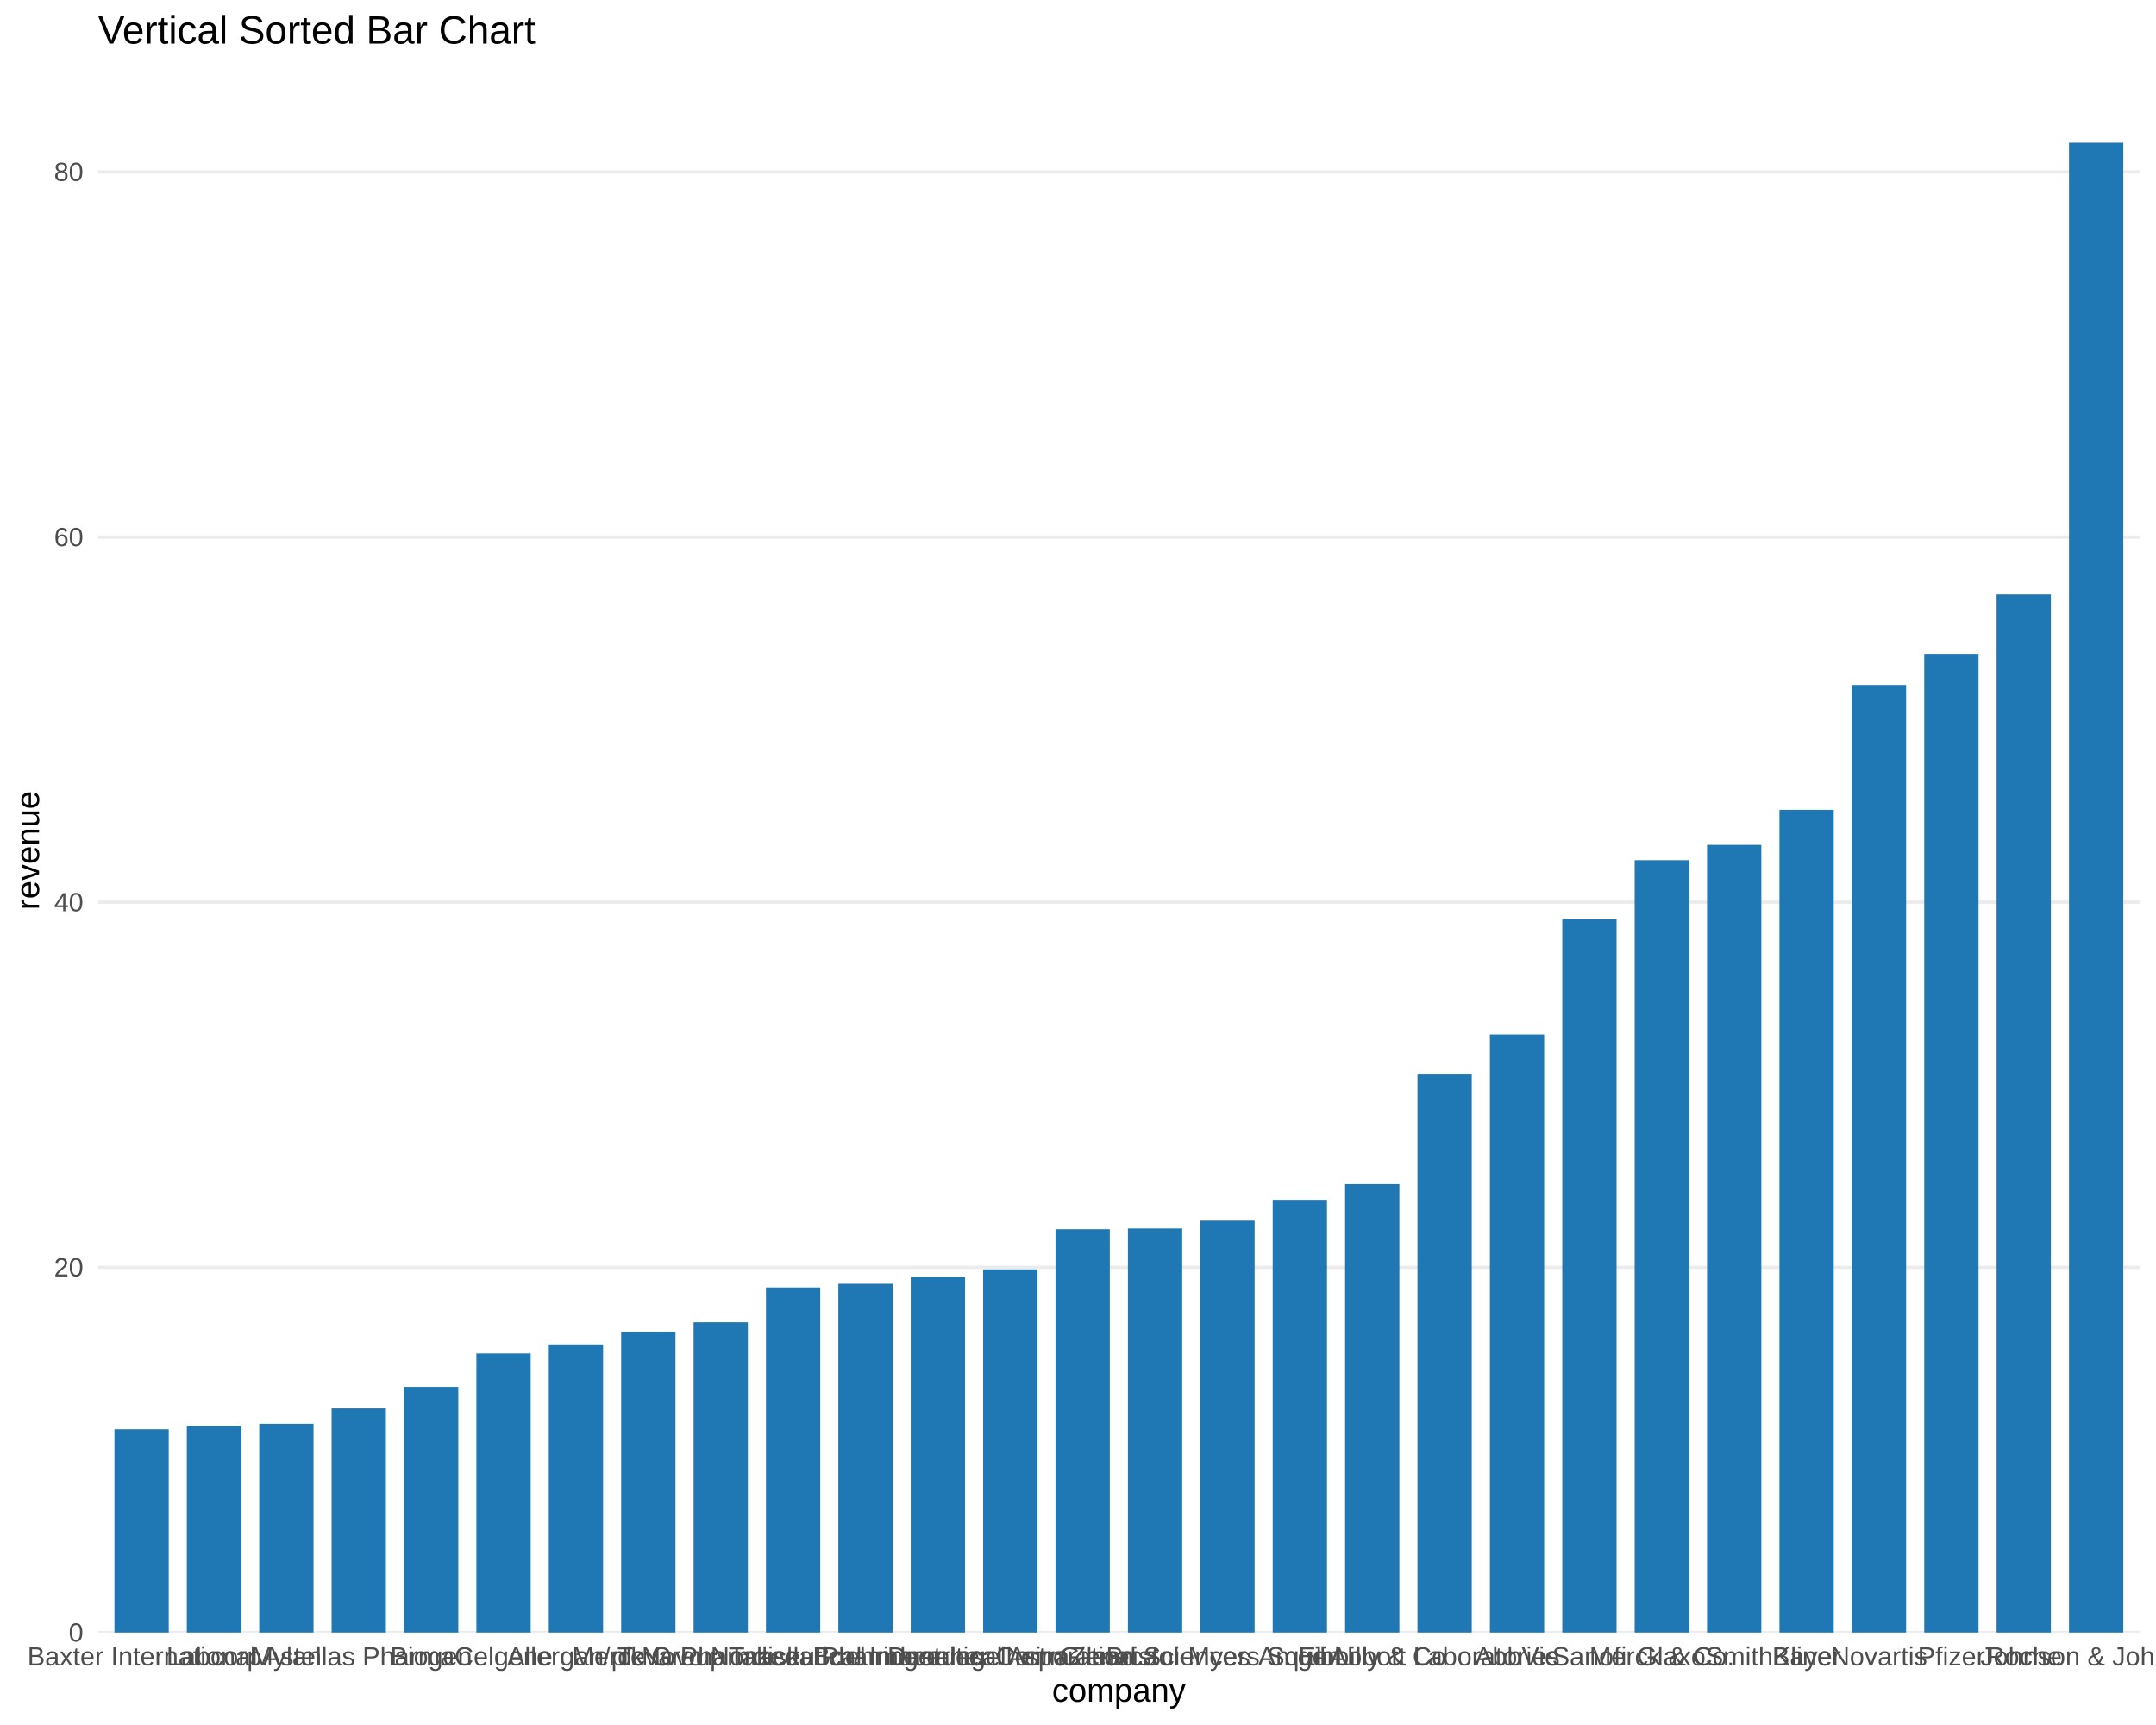
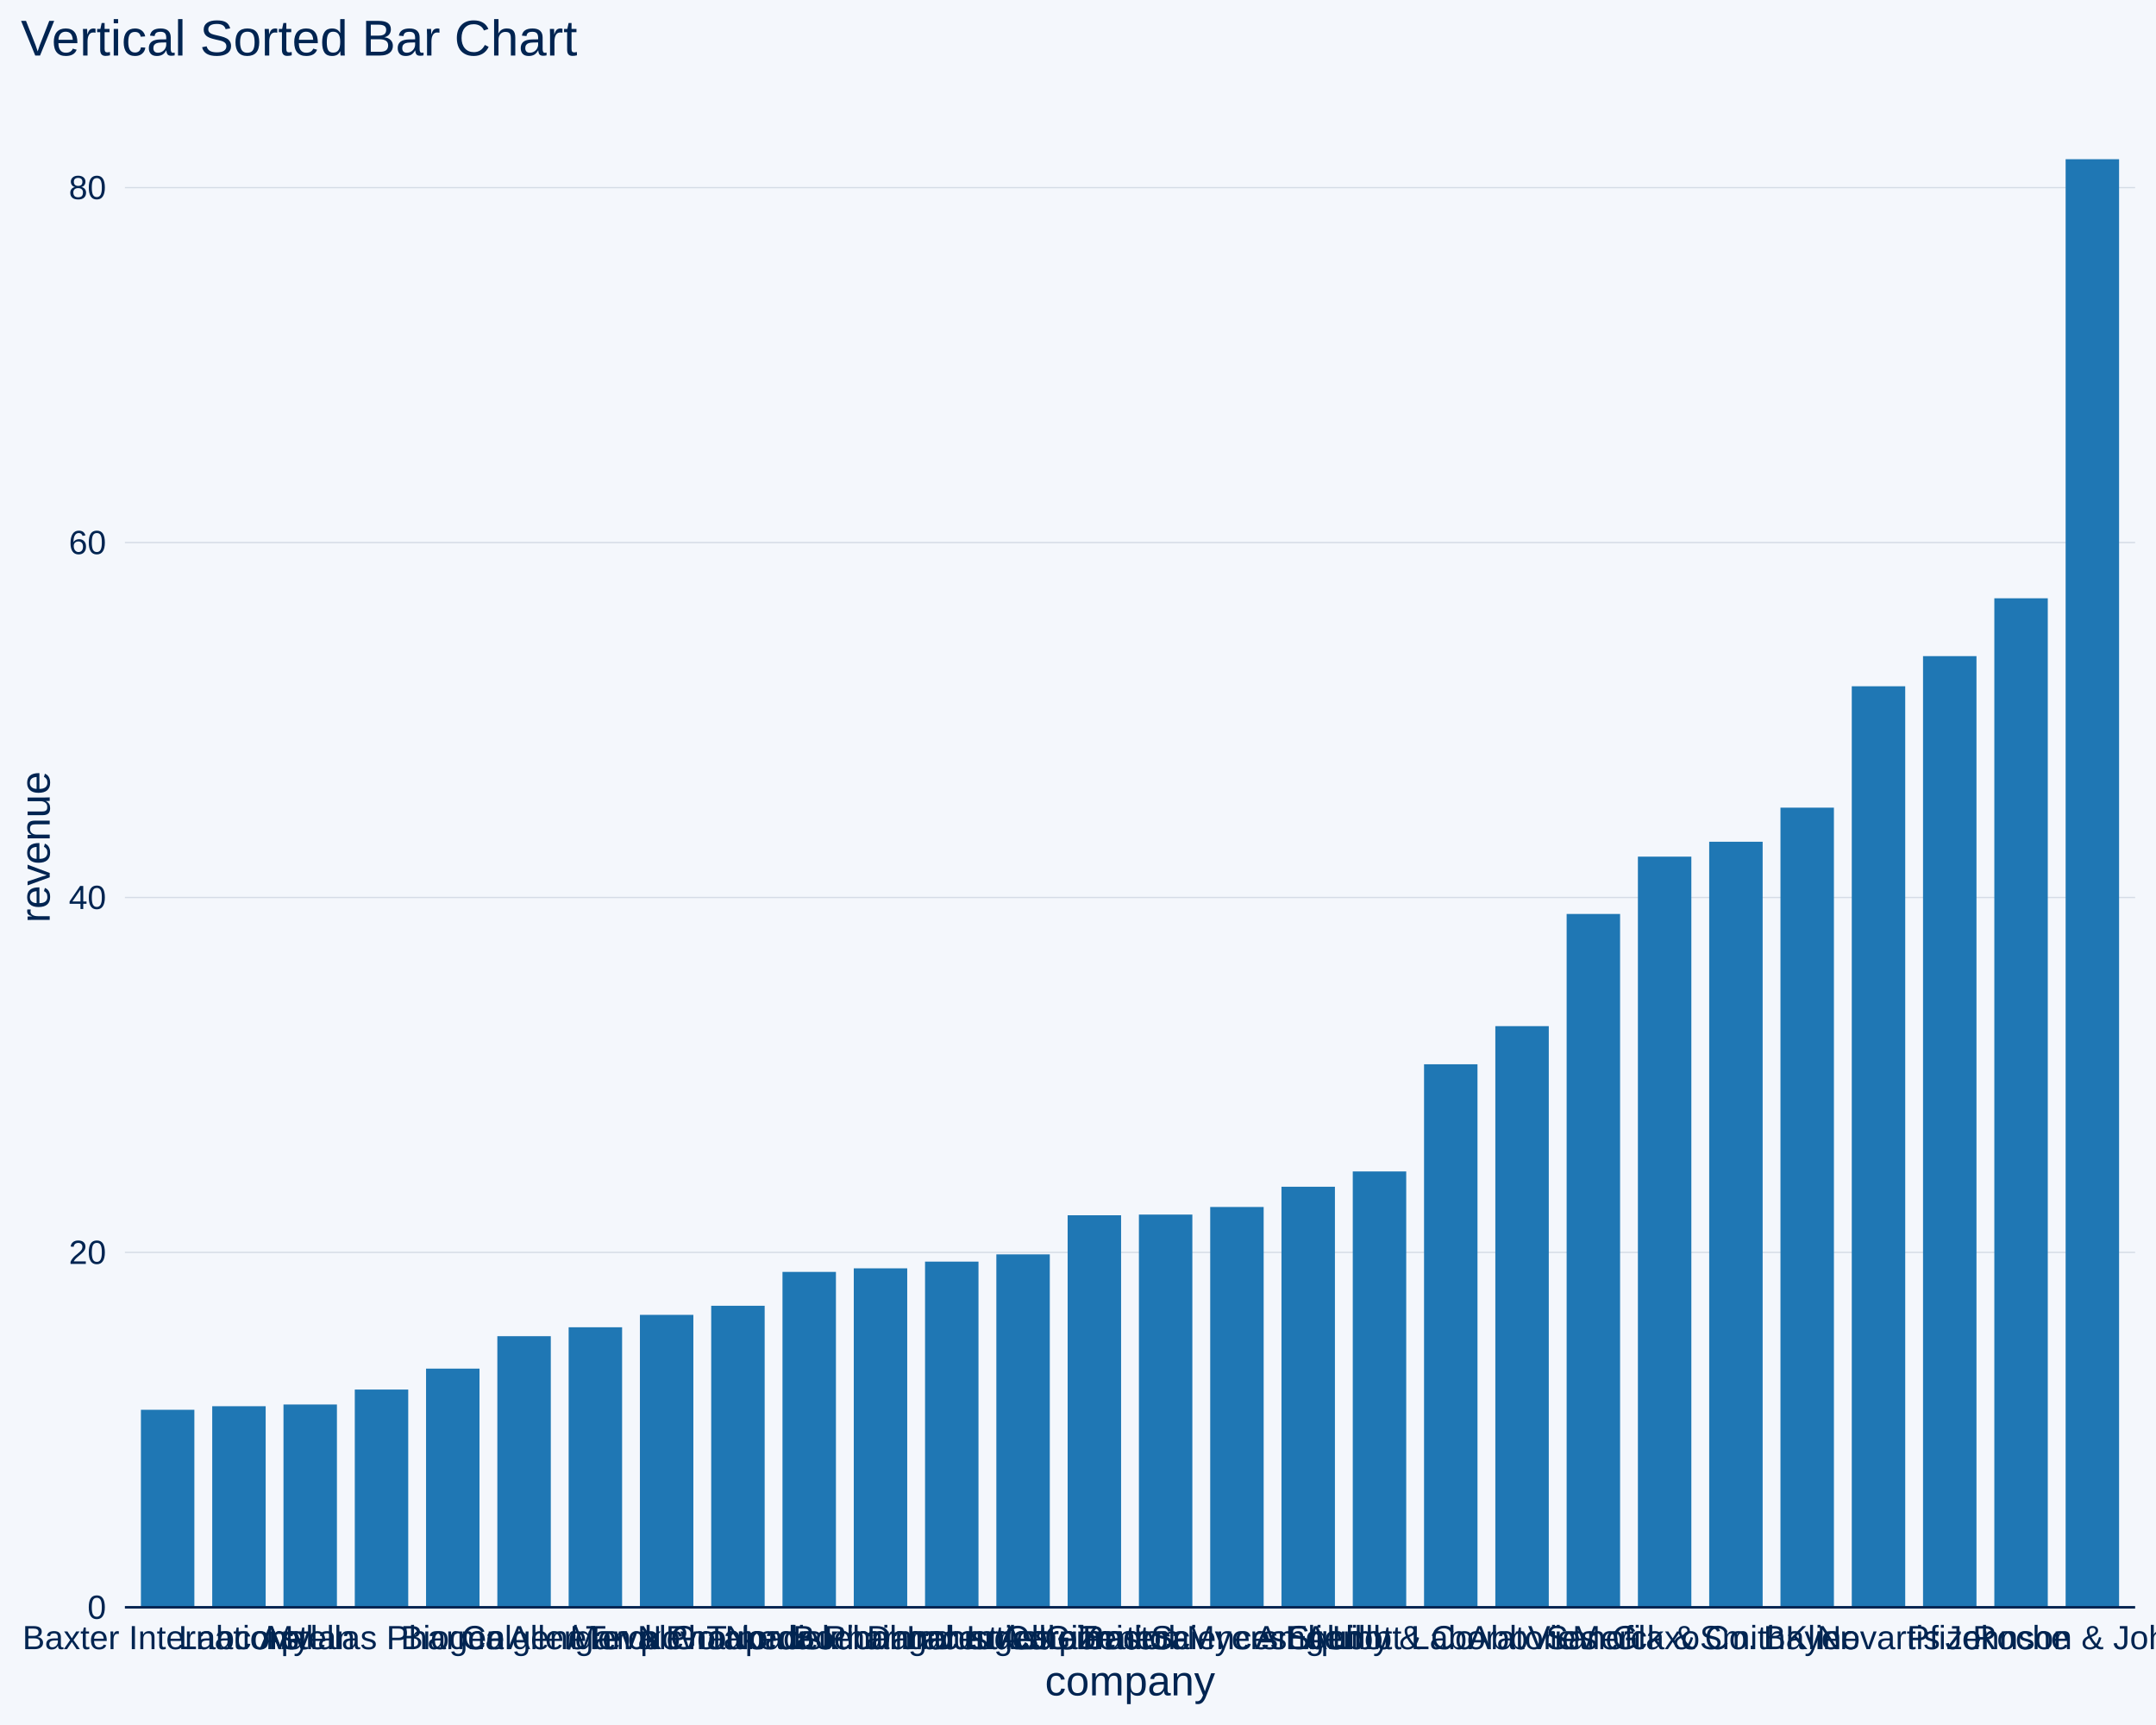
<svg xmlns="http://www.w3.org/2000/svg" viewBox="0 0 720.00 576.00">
  <defs>
    <style type="text/css">
    line, polyline, polygon, path, rect, circle {
      fill: none;
      stroke: #000000;
      stroke-linecap: round;
      stroke-linejoin: round;
      stroke-miterlimit: 10.00;
    }
  </style>
  </defs>
  <rect width="100%" height="100%" style="stroke: none; fill: #FFFFFF;" />
+   <rect x="0.00" y="0.00" width="720.00" height="576.00" style="stroke-width: 1.36; stroke: #F4F7FC; fill: #F4F7FC;" />
  <defs>
-     <clipPath id="cpMzIuNzh8NzE0LjUyfDU0NS4xM3wyMi43Nw==">
-       <rect x="32.78" y="22.77" width="681.74" height="522.36" />
+     <clipPath id="cpNDEuNzF8NzEzLjAzfDUzNi43MHwyOC45OQ==">
+       <rect x="41.71" y="28.99" width="671.32" height="507.71" />
    </clipPath>
  </defs>
-   <polyline points="32.78,545.13 714.52,545.13 " style="stroke-width: 1.07; stroke: #EBEBEB; stroke-linecap: butt;" clip-path="url(#cpMzIuNzh8NzE0LjUyfDU0NS4xM3wyMi43Nw==)" />
-   <polyline points="32.78,423.20 714.52,423.20 " style="stroke-width: 1.07; stroke: #EBEBEB; stroke-linecap: butt;" clip-path="url(#cpMzIuNzh8NzE0LjUyfDU0NS4xM3wyMi43Nw==)" />
-   <polyline points="32.78,301.27 714.52,301.27 " style="stroke-width: 1.07; stroke: #EBEBEB; stroke-linecap: butt;" clip-path="url(#cpMzIuNzh8NzE0LjUyfDU0NS4xM3wyMi43Nw==)" />
-   <polyline points="32.78,179.33 714.52,179.33 " style="stroke-width: 1.07; stroke: #EBEBEB; stroke-linecap: butt;" clip-path="url(#cpMzIuNzh8NzE0LjUyfDU0NS4xM3wyMi43Nw==)" />
-   <polyline points="32.78,57.40 714.52,57.40 " style="stroke-width: 1.07; stroke: #EBEBEB; stroke-linecap: butt;" clip-path="url(#cpMzIuNzh8NzE0LjUyfDU0NS4xM3wyMi43Nw==)" />
-   <rect x="38.22" y="477.28" width="18.13" height="67.86" style="stroke-width: 1.07; stroke: none; stroke-linecap: square; stroke-linejoin: miter; fill: #1F77B4;" clip-path="url(#cpMzIuNzh8NzE0LjUyfDU0NS4xM3wyMi43Nw==)" />
-   <rect x="62.39" y="476.06" width="18.13" height="69.07" style="stroke-width: 1.07; stroke: none; stroke-linecap: square; stroke-linejoin: miter; fill: #1F77B4;" clip-path="url(#cpMzIuNzh8NzE0LjUyfDU0NS4xM3wyMi43Nw==)" />
-   <rect x="86.57" y="475.45" width="18.13" height="69.68" style="stroke-width: 1.07; stroke: none; stroke-linecap: square; stroke-linejoin: miter; fill: #1F77B4;" clip-path="url(#cpMzIuNzh8NzE0LjUyfDU0NS4xM3wyMi43Nw==)" />
-   <rect x="110.74" y="470.32" width="18.13" height="74.81" style="stroke-width: 1.07; stroke: none; stroke-linecap: square; stroke-linejoin: miter; fill: #1F77B4;" clip-path="url(#cpMzIuNzh8NzE0LjUyfDU0NS4xM3wyMi43Nw==)" />
-   <rect x="134.92" y="463.13" width="18.13" height="82.00" style="stroke-width: 1.07; stroke: none; stroke-linecap: square; stroke-linejoin: miter; fill: #1F77B4;" clip-path="url(#cpMzIuNzh8NzE0LjUyfDU0NS4xM3wyMi43Nw==)" />
-   <rect x="159.09" y="451.97" width="18.13" height="93.16" style="stroke-width: 1.07; stroke: none; stroke-linecap: square; stroke-linejoin: miter; fill: #1F77B4;" clip-path="url(#cpMzIuNzh8NzE0LjUyfDU0NS4xM3wyMi43Nw==)" />
-   <rect x="183.27" y="448.93" width="18.13" height="96.20" style="stroke-width: 1.07; stroke: none; stroke-linecap: square; stroke-linejoin: miter; fill: #1F77B4;" clip-path="url(#cpMzIuNzh8NzE0LjUyfDU0NS4xM3wyMi43Nw==)" />
-   <rect x="207.44" y="444.66" width="18.13" height="100.47" style="stroke-width: 1.07; stroke: none; stroke-linecap: square; stroke-linejoin: miter; fill: #1F77B4;" clip-path="url(#cpMzIuNzh8NzE0LjUyfDU0NS4xM3wyMi43Nw==)" />
-   <rect x="231.62" y="441.55" width="18.13" height="103.58" style="stroke-width: 1.07; stroke: none; stroke-linecap: square; stroke-linejoin: miter; fill: #1F77B4;" clip-path="url(#cpMzIuNzh8NzE0LjUyfDU0NS4xM3wyMi43Nw==)" />
-   <rect x="255.79" y="429.90" width="18.13" height="115.23" style="stroke-width: 1.07; stroke: none; stroke-linecap: square; stroke-linejoin: miter; fill: #1F77B4;" clip-path="url(#cpMzIuNzh8NzE0LjUyfDU0NS4xM3wyMi43Nw==)" />
-   <rect x="279.97" y="428.68" width="18.13" height="116.45" style="stroke-width: 1.07; stroke: none; stroke-linecap: square; stroke-linejoin: miter; fill: #1F77B4;" clip-path="url(#cpMzIuNzh8NzE0LjUyfDU0NS4xM3wyMi43Nw==)" />
-   <rect x="304.14" y="426.37" width="18.13" height="118.76" style="stroke-width: 1.07; stroke: none; stroke-linecap: square; stroke-linejoin: miter; fill: #1F77B4;" clip-path="url(#cpMzIuNzh8NzE0LjUyfDU0NS4xM3wyMi43Nw==)" />
-   <rect x="328.32" y="423.87" width="18.13" height="121.26" style="stroke-width: 1.07; stroke: none; stroke-linecap: square; stroke-linejoin: miter; fill: #1F77B4;" clip-path="url(#cpMzIuNzh8NzE0LjUyfDU0NS4xM3wyMi43Nw==)" />
-   <rect x="352.49" y="410.46" width="18.13" height="134.67" style="stroke-width: 1.07; stroke: none; stroke-linecap: square; stroke-linejoin: miter; fill: #1F77B4;" clip-path="url(#cpMzIuNzh8NzE0LjUyfDU0NS4xM3wyMi43Nw==)" />
-   <rect x="376.67" y="410.21" width="18.13" height="134.92" style="stroke-width: 1.07; stroke: none; stroke-linecap: square; stroke-linejoin: miter; fill: #1F77B4;" clip-path="url(#cpMzIuNzh8NzE0LjUyfDU0NS4xM3wyMi43Nw==)" />
-   <rect x="400.85" y="407.59" width="18.13" height="137.54" style="stroke-width: 1.07; stroke: none; stroke-linecap: square; stroke-linejoin: miter; fill: #1F77B4;" clip-path="url(#cpMzIuNzh8NzE0LjUyfDU0NS4xM3wyMi43Nw==)" />
-   <rect x="425.02" y="400.64" width="18.13" height="144.49" style="stroke-width: 1.07; stroke: none; stroke-linecap: square; stroke-linejoin: miter; fill: #1F77B4;" clip-path="url(#cpMzIuNzh8NzE0LjUyfDU0NS4xM3wyMi43Nw==)" />
-   <rect x="449.20" y="395.40" width="18.13" height="149.73" style="stroke-width: 1.07; stroke: none; stroke-linecap: square; stroke-linejoin: miter; fill: #1F77B4;" clip-path="url(#cpMzIuNzh8NzE0LjUyfDU0NS4xM3wyMi43Nw==)" />
-   <rect x="473.37" y="358.57" width="18.13" height="186.56" style="stroke-width: 1.07; stroke: none; stroke-linecap: square; stroke-linejoin: miter; fill: #1F77B4;" clip-path="url(#cpMzIuNzh8NzE0LjUyfDU0NS4xM3wyMi43Nw==)" />
-   <rect x="497.55" y="345.47" width="18.13" height="199.66" style="stroke-width: 1.07; stroke: none; stroke-linecap: square; stroke-linejoin: miter; fill: #1F77B4;" clip-path="url(#cpMzIuNzh8NzE0LjUyfDU0NS4xM3wyMi43Nw==)" />
-   <rect x="521.72" y="306.94" width="18.13" height="238.20" style="stroke-width: 1.07; stroke: none; stroke-linecap: square; stroke-linejoin: miter; fill: #1F77B4;" clip-path="url(#cpMzIuNzh8NzE0LjUyfDU0NS4xM3wyMi43Nw==)" />
-   <rect x="545.90" y="287.24" width="18.13" height="257.89" style="stroke-width: 1.07; stroke: none; stroke-linecap: square; stroke-linejoin: miter; fill: #1F77B4;" clip-path="url(#cpMzIuNzh8NzE0LjUyfDU0NS4xM3wyMi43Nw==)" />
-   <rect x="570.07" y="282.12" width="18.13" height="263.01" style="stroke-width: 1.07; stroke: none; stroke-linecap: square; stroke-linejoin: miter; fill: #1F77B4;" clip-path="url(#cpMzIuNzh8NzE0LjUyfDU0NS4xM3wyMi43Nw==)" />
-   <rect x="594.25" y="270.42" width="18.13" height="274.71" style="stroke-width: 1.07; stroke: none; stroke-linecap: square; stroke-linejoin: miter; fill: #1F77B4;" clip-path="url(#cpMzIuNzh8NzE0LjUyfDU0NS4xM3wyMi43Nw==)" />
-   <rect x="618.42" y="228.72" width="18.13" height="316.42" style="stroke-width: 1.07; stroke: none; stroke-linecap: square; stroke-linejoin: miter; fill: #1F77B4;" clip-path="url(#cpMzIuNzh8NzE0LjUyfDU0NS4xM3wyMi43Nw==)" />
-   <rect x="642.60" y="218.35" width="18.13" height="326.78" style="stroke-width: 1.07; stroke: none; stroke-linecap: square; stroke-linejoin: miter; fill: #1F77B4;" clip-path="url(#cpMzIuNzh8NzE0LjUyfDU0NS4xM3wyMi43Nw==)" />
-   <rect x="666.77" y="198.48" width="18.13" height="346.65" style="stroke-width: 1.07; stroke: none; stroke-linecap: square; stroke-linejoin: miter; fill: #1F77B4;" clip-path="url(#cpMzIuNzh8NzE0LjUyfDU0NS4xM3wyMi43Nw==)" />
-   <rect x="690.95" y="47.65" width="18.13" height="497.48" style="stroke-width: 1.07; stroke: none; stroke-linecap: square; stroke-linejoin: miter; fill: #1F77B4;" clip-path="url(#cpMzIuNzh8NzE0LjUyfDU0NS4xM3wyMi43Nw==)" />
+   <polyline points="41.71,536.70 713.03,536.70 " style="stroke-width: 0.43; stroke: #D5DCE6; stroke-linecap: butt;" clip-path="url(#cpNDEuNzF8NzEzLjAzfDUzNi43MHwyOC45OQ==)" />
+   <polyline points="41.71,418.19 713.03,418.19 " style="stroke-width: 0.43; stroke: #D5DCE6; stroke-linecap: butt;" clip-path="url(#cpNDEuNzF8NzEzLjAzfDUzNi43MHwyOC45OQ==)" />
+   <polyline points="41.71,299.68 713.03,299.68 " style="stroke-width: 0.43; stroke: #D5DCE6; stroke-linecap: butt;" clip-path="url(#cpNDEuNzF8NzEzLjAzfDUzNi43MHwyOC45OQ==)" />
+   <polyline points="41.71,181.16 713.03,181.16 " style="stroke-width: 0.43; stroke: #D5DCE6; stroke-linecap: butt;" clip-path="url(#cpNDEuNzF8NzEzLjAzfDUzNi43MHwyOC45OQ==)" />
+   <polyline points="41.71,62.65 713.03,62.65 " style="stroke-width: 0.43; stroke: #D5DCE6; stroke-linecap: butt;" clip-path="url(#cpNDEuNzF8NzEzLjAzfDUzNi43MHwyOC45OQ==)" />
+   <rect x="689.82" y="53.17" width="17.85" height="483.53" style="stroke-width: 1.07; stroke: none; stroke-linecap: square; stroke-linejoin: miter; fill: #1F77B4;" clip-path="url(#cpNDEuNzF8NzEzLjAzfDUzNi43MHwyOC45OQ==)" />
+   <rect x="666.01" y="199.77" width="17.85" height="336.93" style="stroke-width: 1.07; stroke: none; stroke-linecap: square; stroke-linejoin: miter; fill: #1F77B4;" clip-path="url(#cpNDEuNzF8NzEzLjAzfDUzNi43MHwyOC45OQ==)" />
+   <rect x="642.20" y="219.09" width="17.85" height="317.61" style="stroke-width: 1.07; stroke: none; stroke-linecap: square; stroke-linejoin: miter; fill: #1F77B4;" clip-path="url(#cpNDEuNzF8NzEzLjAzfDUzNi43MHwyOC45OQ==)" />
+   <rect x="618.40" y="229.16" width="17.85" height="307.54" style="stroke-width: 1.07; stroke: none; stroke-linecap: square; stroke-linejoin: miter; fill: #1F77B4;" clip-path="url(#cpNDEuNzF8NzEzLjAzfDUzNi43MHwyOC45OQ==)" />
+   <rect x="594.59" y="269.69" width="17.85" height="267.01" style="stroke-width: 1.07; stroke: none; stroke-linecap: square; stroke-linejoin: miter; fill: #1F77B4;" clip-path="url(#cpNDEuNzF8NzEzLjAzfDUzNi43MHwyOC45OQ==)" />
+   <rect x="570.79" y="281.07" width="17.85" height="255.63" style="stroke-width: 1.07; stroke: none; stroke-linecap: square; stroke-linejoin: miter; fill: #1F77B4;" clip-path="url(#cpNDEuNzF8NzEzLjAzfDUzNi43MHwyOC45OQ==)" />
+   <rect x="546.98" y="286.05" width="17.85" height="250.65" style="stroke-width: 1.07; stroke: none; stroke-linecap: square; stroke-linejoin: miter; fill: #1F77B4;" clip-path="url(#cpNDEuNzF8NzEzLjAzfDUzNi43MHwyOC45OQ==)" />
+   <rect x="523.18" y="305.19" width="17.85" height="231.51" style="stroke-width: 1.07; stroke: none; stroke-linecap: square; stroke-linejoin: miter; fill: #1F77B4;" clip-path="url(#cpNDEuNzF8NzEzLjAzfDUzNi43MHwyOC45OQ==)" />
+   <rect x="499.37" y="342.64" width="17.85" height="194.06" style="stroke-width: 1.07; stroke: none; stroke-linecap: square; stroke-linejoin: miter; fill: #1F77B4;" clip-path="url(#cpNDEuNzF8NzEzLjAzfDUzNi43MHwyOC45OQ==)" />
+   <rect x="475.56" y="355.38" width="17.85" height="181.32" style="stroke-width: 1.07; stroke: none; stroke-linecap: square; stroke-linejoin: miter; fill: #1F77B4;" clip-path="url(#cpNDEuNzF8NzEzLjAzfDUzNi43MHwyOC45OQ==)" />
+   <rect x="451.76" y="391.17" width="17.85" height="145.53" style="stroke-width: 1.07; stroke: none; stroke-linecap: square; stroke-linejoin: miter; fill: #1F77B4;" clip-path="url(#cpNDEuNzF8NzEzLjAzfDUzNi43MHwyOC45OQ==)" />
+   <rect x="427.95" y="396.26" width="17.85" height="140.44" style="stroke-width: 1.07; stroke: none; stroke-linecap: square; stroke-linejoin: miter; fill: #1F77B4;" clip-path="url(#cpNDEuNzF8NzEzLjAzfDUzNi43MHwyOC45OQ==)" />
+   <rect x="404.15" y="403.02" width="17.85" height="133.68" style="stroke-width: 1.07; stroke: none; stroke-linecap: square; stroke-linejoin: miter; fill: #1F77B4;" clip-path="url(#cpNDEuNzF8NzEzLjAzfDUzNi43MHwyOC45OQ==)" />
+   <rect x="380.34" y="405.57" width="17.85" height="131.13" style="stroke-width: 1.07; stroke: none; stroke-linecap: square; stroke-linejoin: miter; fill: #1F77B4;" clip-path="url(#cpNDEuNzF8NzEzLjAzfDUzNi43MHwyOC45OQ==)" />
+   <rect x="356.54" y="405.80" width="17.85" height="130.90" style="stroke-width: 1.07; stroke: none; stroke-linecap: square; stroke-linejoin: miter; fill: #1F77B4;" clip-path="url(#cpNDEuNzF8NzEzLjAzfDUzNi43MHwyOC45OQ==)" />
+   <rect x="261.31" y="424.71" width="17.85" height="111.99" style="stroke-width: 1.07; stroke: none; stroke-linecap: square; stroke-linejoin: miter; fill: #1F77B4;" clip-path="url(#cpNDEuNzF8NzEzLjAzfDUzNi43MHwyOC45OQ==)" />
+   <rect x="308.92" y="421.27" width="17.85" height="115.43" style="stroke-width: 1.07; stroke: none; stroke-linecap: square; stroke-linejoin: miter; fill: #1F77B4;" clip-path="url(#cpNDEuNzF8NzEzLjAzfDUzNi43MHwyOC45OQ==)" />
+   <rect x="285.12" y="423.52" width="17.85" height="113.18" style="stroke-width: 1.07; stroke: none; stroke-linecap: square; stroke-linejoin: miter; fill: #1F77B4;" clip-path="url(#cpNDEuNzF8NzEzLjAzfDUzNi43MHwyOC45OQ==)" />
+   <rect x="213.70" y="439.05" width="17.85" height="97.65" style="stroke-width: 1.07; stroke: none; stroke-linecap: square; stroke-linejoin: miter; fill: #1F77B4;" clip-path="url(#cpNDEuNzF8NzEzLjAzfDUzNi43MHwyOC45OQ==)" />
+   <rect x="237.51" y="436.02" width="17.85" height="100.68" style="stroke-width: 1.07; stroke: none; stroke-linecap: square; stroke-linejoin: miter; fill: #1F77B4;" clip-path="url(#cpNDEuNzF8NzEzLjAzfDUzNi43MHwyOC45OQ==)" />
+   <rect x="189.90" y="443.19" width="17.85" height="93.51" style="stroke-width: 1.07; stroke: none; stroke-linecap: square; stroke-linejoin: miter; fill: #1F77B4;" clip-path="url(#cpNDEuNzF8NzEzLjAzfDUzNi43MHwyOC45OQ==)" />
+   <rect x="332.73" y="418.84" width="17.85" height="117.86" style="stroke-width: 1.07; stroke: none; stroke-linecap: square; stroke-linejoin: miter; fill: #1F77B4;" clip-path="url(#cpNDEuNzF8NzEzLjAzfDUzNi43MHwyOC45OQ==)" />
+   <rect x="166.09" y="446.16" width="17.85" height="90.54" style="stroke-width: 1.07; stroke: none; stroke-linecap: square; stroke-linejoin: miter; fill: #1F77B4;" clip-path="url(#cpNDEuNzF8NzEzLjAzfDUzNi43MHwyOC45OQ==)" />
+   <rect x="142.28" y="457.00" width="17.85" height="79.70" style="stroke-width: 1.07; stroke: none; stroke-linecap: square; stroke-linejoin: miter; fill: #1F77B4;" clip-path="url(#cpNDEuNzF8NzEzLjAzfDUzNi43MHwyOC45OQ==)" />
+   <rect x="118.48" y="463.99" width="17.85" height="72.71" style="stroke-width: 1.07; stroke: none; stroke-linecap: square; stroke-linejoin: miter; fill: #1F77B4;" clip-path="url(#cpNDEuNzF8NzEzLjAzfDUzNi43MHwyOC45OQ==)" />
+   <rect x="70.87" y="469.56" width="17.85" height="67.14" style="stroke-width: 1.07; stroke: none; stroke-linecap: square; stroke-linejoin: miter; fill: #1F77B4;" clip-path="url(#cpNDEuNzF8NzEzLjAzfDUzNi43MHwyOC45OQ==)" />
+   <rect x="47.06" y="470.75" width="17.85" height="65.95" style="stroke-width: 1.07; stroke: none; stroke-linecap: square; stroke-linejoin: miter; fill: #1F77B4;" clip-path="url(#cpNDEuNzF8NzEzLjAzfDUzNi43MHwyOC45OQ==)" />
+   <rect x="94.67" y="468.97" width="17.85" height="67.73" style="stroke-width: 1.07; stroke: none; stroke-linecap: square; stroke-linejoin: miter; fill: #1F77B4;" clip-path="url(#cpNDEuNzF8NzEzLjAzfDUzNi43MHwyOC45OQ==)" />
  <defs>
    <clipPath id="cpMC4wMHw3MjAuMDB8NTc2LjAwfDAuMDA=">
      <rect x="0.00" y="0.00" width="720.00" height="576.00" />
    </clipPath>
  </defs>
  <g clip-path="url(#cpMC4wMHw3MjAuMDB8NTc2LjAwfDAuMDA=)">
-     <text x="22.95" y="548.15" style="font-size: 8.80px; fill: #4D4D4D; font-family: Liberation Sans;" textLength="4.89px" lengthAdjust="spacingAndGlyphs">0</text>
+     <text x="29.21" y="540.55" style="font-size: 11.20px; fill: #002451; font-family: Liberation Sans;" textLength="6.22px" lengthAdjust="spacingAndGlyphs">0</text>
  </g>
  <g clip-path="url(#cpMC4wMHw3MjAuMDB8NTc2LjAwfDAuMDA=)">
-     <text x="18.06" y="426.22" style="font-size: 8.80px; fill: #4D4D4D; font-family: Liberation Sans;" textLength="9.78px" lengthAdjust="spacingAndGlyphs">20</text>
+     <text x="22.99" y="422.04" style="font-size: 11.20px; fill: #002451; font-family: Liberation Sans;" textLength="12.44px" lengthAdjust="spacingAndGlyphs">20</text>
  </g>
  <g clip-path="url(#cpMC4wMHw3MjAuMDB8NTc2LjAwfDAuMDA=)">
-     <text x="18.06" y="304.29" style="font-size: 8.80px; fill: #4D4D4D; font-family: Liberation Sans;" textLength="9.78px" lengthAdjust="spacingAndGlyphs">40</text>
+     <text x="22.99" y="303.53" style="font-size: 11.20px; fill: #002451; font-family: Liberation Sans;" textLength="12.44px" lengthAdjust="spacingAndGlyphs">40</text>
  </g>
  <g clip-path="url(#cpMC4wMHw3MjAuMDB8NTc2LjAwfDAuMDA=)">
-     <text x="18.06" y="182.36" style="font-size: 8.80px; fill: #4D4D4D; font-family: Liberation Sans;" textLength="9.78px" lengthAdjust="spacingAndGlyphs">60</text>
+     <text x="22.99" y="185.02" style="font-size: 11.20px; fill: #002451; font-family: Liberation Sans;" textLength="12.44px" lengthAdjust="spacingAndGlyphs">60</text>
  </g>
  <g clip-path="url(#cpMC4wMHw3MjAuMDB8NTc2LjAwfDAuMDA=)">
-     <text x="18.06" y="60.42" style="font-size: 8.80px; fill: #4D4D4D; font-family: Liberation Sans;" textLength="9.78px" lengthAdjust="spacingAndGlyphs">80</text>
+     <text x="22.99" y="66.50" style="font-size: 11.20px; fill: #002451; font-family: Liberation Sans;" textLength="12.44px" lengthAdjust="spacingAndGlyphs">80</text>
+   </g>
+   <polyline points="41.71,536.70 713.03,536.70 " style="stroke-width: 0.85; stroke: #002451; stroke-linecap: butt;" clip-path="url(#cpMC4wMHw3MjAuMDB8NTc2LjAwfDAuMDA=)" />
+   <g clip-path="url(#cpMC4wMHw3MjAuMDB8NTc2LjAwfDAuMDA=)">
+     <text x="7.50" y="550.68" style="font-size: 11.20px; fill: #002451; font-family: Liberation Sans;" textLength="96.98px" lengthAdjust="spacingAndGlyphs">Baxter International</text>
  </g>
  <g clip-path="url(#cpMC4wMHw3MjAuMDB8NTc2LjAwfDAuMDA=)">
-     <text x="9.16" y="556.11" style="font-size: 8.80px; fill: #4D4D4D; font-family: Liberation Sans;" textLength="76.23px" lengthAdjust="spacingAndGlyphs">Baxter International</text>
+     <text x="59.59" y="550.68" style="font-size: 11.20px; fill: #002451; font-family: Liberation Sans;" textLength="40.41px" lengthAdjust="spacingAndGlyphs">Labcorp</text>
  </g>
  <g clip-path="url(#cpMC4wMHw3MjAuMDB8NTc2LjAwfDAuMDA=)">
-     <text x="55.57" y="556.11" style="font-size: 8.80px; fill: #4D4D4D; font-family: Liberation Sans;" textLength="31.78px" lengthAdjust="spacingAndGlyphs">Labcorp</text>
+     <text x="88.69" y="550.68" style="font-size: 11.20px; fill: #002451; font-family: Liberation Sans;" textLength="29.83px" lengthAdjust="spacingAndGlyphs">Mylan</text>
  </g>
  <g clip-path="url(#cpMC4wMHw3MjAuMDB8NTc2LjAwfDAuMDA=)">
-     <text x="83.90" y="556.11" style="font-size: 8.80px; fill: #4D4D4D; font-family: Liberation Sans;" textLength="23.47px" lengthAdjust="spacingAndGlyphs">Mylan</text>
+     <text x="86.69" y="550.68" style="font-size: 11.20px; fill: #002451; font-family: Liberation Sans;" textLength="81.44px" lengthAdjust="spacingAndGlyphs">Astellas Pharma</text>
  </g>
  <g clip-path="url(#cpMC4wMHw3MjAuMDB8NTc2LjAwfDAuMDA=)">
-     <text x="87.78" y="556.11" style="font-size: 8.80px; fill: #4D4D4D; font-family: Liberation Sans;" textLength="64.05px" lengthAdjust="spacingAndGlyphs">Astellas Pharma</text>
+     <text x="133.80" y="550.68" style="font-size: 11.20px; fill: #002451; font-family: Liberation Sans;" textLength="34.83px" lengthAdjust="spacingAndGlyphs">Biogen</text>
  </g>
  <g clip-path="url(#cpMC4wMHw3MjAuMDB8NTc2LjAwfDAuMDA=)">
-     <text x="130.29" y="556.11" style="font-size: 8.80px; fill: #4D4D4D; font-family: Liberation Sans;" textLength="27.39px" lengthAdjust="spacingAndGlyphs">Biogen</text>
+     <text x="154.19" y="550.68" style="font-size: 11.20px; fill: #002451; font-family: Liberation Sans;" textLength="41.66px" lengthAdjust="spacingAndGlyphs">Celgene</text>
  </g>
  <g clip-path="url(#cpMC4wMHw3MjAuMDB8NTc2LjAwfDAuMDA=)">
-     <text x="151.77" y="556.11" style="font-size: 8.80px; fill: #4D4D4D; font-family: Liberation Sans;" textLength="32.77px" lengthAdjust="spacingAndGlyphs">Celgene</text>
+     <text x="169.60" y="550.68" style="font-size: 11.20px; fill: #002451; font-family: Liberation Sans;" textLength="58.44px" lengthAdjust="spacingAndGlyphs">Allergan plc</text>
  </g>
  <g clip-path="url(#cpMC4wMHw3MjAuMDB8NTc2LjAwfDAuMDA=)">
-     <text x="169.36" y="556.11" style="font-size: 8.80px; fill: #4D4D4D; font-family: Liberation Sans;" textLength="45.95px" lengthAdjust="spacingAndGlyphs">Allergan plc</text>
+     <text x="190.32" y="550.68" style="font-size: 11.20px; fill: #002451; font-family: Liberation Sans;" textLength="64.62px" lengthAdjust="spacingAndGlyphs">Merck Group</text>
  </g>
  <g clip-path="url(#cpMC4wMHw3MjAuMDB8NTc2LjAwfDAuMDA=)">
-     <text x="191.09" y="556.11" style="font-size: 8.80px; fill: #4D4D4D; font-family: Liberation Sans;" textLength="50.83px" lengthAdjust="spacingAndGlyphs">Merck Group</text>
+     <text x="212.87" y="550.68" style="font-size: 11.20px; fill: #002451; font-family: Liberation Sans;" textLength="67.12px" lengthAdjust="spacingAndGlyphs">Novo Nordisk</text>
  </g>
  <g clip-path="url(#cpMC4wMHw3MjAuMDB8NTc2LjAwfDAuMDA=)">
-     <text x="214.28" y="556.11" style="font-size: 8.80px; fill: #4D4D4D; font-family: Liberation Sans;" textLength="52.81px" lengthAdjust="spacingAndGlyphs">Novo Nordisk</text>
+     <text x="189.53" y="550.68" style="font-size: 11.20px; fill: #002451; font-family: Liberation Sans;" textLength="161.42px" lengthAdjust="spacingAndGlyphs">/ Teva Pharmaceutical Industries</text>
  </g>
  <g clip-path="url(#cpMC4wMHw3MjAuMDB8NTc2LjAwfDAuMDA=)">
-     <text x="201.39" y="556.11" style="font-size: 8.80px; fill: #4D4D4D; font-family: Liberation Sans;" textLength="126.94px" lengthAdjust="spacingAndGlyphs">/ Teva Pharmaceutical Industries</text>
+     <text x="235.92" y="550.68" style="font-size: 11.20px; fill: #002451; font-family: Liberation Sans;" textLength="116.25px" lengthAdjust="spacingAndGlyphs">Takeda Pharmaceutical</text>
  </g>
  <g clip-path="url(#cpMC4wMHw3MjAuMDB8NTc2LjAwfDAuMDA=)">
-     <text x="243.32" y="556.11" style="font-size: 8.80px; fill: #4D4D4D; font-family: Liberation Sans;" textLength="91.44px" lengthAdjust="spacingAndGlyphs">Takeda Pharmaceutical</text>
+     <text x="264.70" y="550.68" style="font-size: 11.20px; fill: #002451; font-family: Liberation Sans;" textLength="106.30px" lengthAdjust="spacingAndGlyphs">Boehringer Ingelheim</text>
  </g>
  <g clip-path="url(#cpMC4wMHw3MjAuMDB8NTc2LjAwfDAuMDA=)">
-     <text x="271.42" y="556.11" style="font-size: 8.80px; fill: #4D4D4D; font-family: Liberation Sans;" textLength="83.58px" lengthAdjust="spacingAndGlyphs">Boehringer Ingelheim</text>
+     <text x="289.45" y="550.68" style="font-size: 11.20px; fill: #002451; font-family: Liberation Sans;" textLength="104.42px" lengthAdjust="spacingAndGlyphs">Danaher Corporation</text>
  </g>
  <g clip-path="url(#cpMC4wMHw3MjAuMDB8NTc2LjAwfDAuMDA=)">
-     <text x="296.33" y="556.11" style="font-size: 8.80px; fill: #4D4D4D; font-family: Liberation Sans;" textLength="82.11px" lengthAdjust="spacingAndGlyphs">Danaher Corporation</text>
+     <text x="333.76" y="550.68" style="font-size: 11.20px; fill: #002451; font-family: Liberation Sans;" textLength="63.41px" lengthAdjust="spacingAndGlyphs">AstraZeneca</text>
  </g>
  <g clip-path="url(#cpMC4wMHw3MjAuMDB8NTc2LjAwfDAuMDA=)">
-     <text x="336.62" y="556.11" style="font-size: 8.80px; fill: #4D4D4D; font-family: Liberation Sans;" textLength="49.88px" lengthAdjust="spacingAndGlyphs">AstraZeneca</text>
+     <text x="348.85" y="550.68" style="font-size: 11.20px; fill: #002451; font-family: Liberation Sans;" textLength="80.83px" lengthAdjust="spacingAndGlyphs">Gilead Sciences</text>
  </g>
  <g clip-path="url(#cpMC4wMHw3MjAuMDB8NTc2LjAwfDAuMDA=)">
-     <text x="353.95" y="556.11" style="font-size: 8.80px; fill: #4D4D4D; font-family: Liberation Sans;" textLength="63.58px" lengthAdjust="spacingAndGlyphs">Gilead Sciences</text>
+     <text x="361.49" y="550.68" style="font-size: 11.20px; fill: #002451; font-family: Liberation Sans;" textLength="103.17px" lengthAdjust="spacingAndGlyphs">Bristol-Myers Squibb</text>
  </g>
  <g clip-path="url(#cpMC4wMHw3MjAuMDB8NTc2LjAwfDAuMDA=)">
-     <text x="369.34" y="556.11" style="font-size: 8.80px; fill: #4D4D4D; font-family: Liberation Sans;" textLength="81.14px" lengthAdjust="spacingAndGlyphs">Bristol-Myers Squibb</text>
+     <text x="419.16" y="550.68" style="font-size: 11.20px; fill: #002451; font-family: Liberation Sans;" textLength="35.44px" lengthAdjust="spacingAndGlyphs">Amgen</text>
  </g>
  <g clip-path="url(#cpMC4wMHw3MjAuMDB8NTc2LjAwfDAuMDA=)">
-     <text x="420.15" y="556.11" style="font-size: 8.80px; fill: #4D4D4D; font-family: Liberation Sans;" textLength="27.88px" lengthAdjust="spacingAndGlyphs">Amgen</text>
+     <text x="429.29" y="550.68" style="font-size: 11.20px; fill: #002451; font-family: Liberation Sans;" textLength="62.80px" lengthAdjust="spacingAndGlyphs">Eli Lilly &amp; Co</text>
  </g>
  <g clip-path="url(#cpMC4wMHw3MjAuMDB8NTc2LjAwfDAuMDA=)">
-     <text x="433.57" y="556.11" style="font-size: 8.80px; fill: #4D4D4D; font-family: Liberation Sans;" textLength="49.38px" lengthAdjust="spacingAndGlyphs">Eli Lilly &amp; Co</text>
+     <text x="435.69" y="550.68" style="font-size: 11.20px; fill: #002451; font-family: Liberation Sans;" textLength="97.61px" lengthAdjust="spacingAndGlyphs">Abbott Laboratories</text>
  </g>
  <g clip-path="url(#cpMC4wMHw3MjAuMDB8NTc2LjAwfDAuMDA=)">
-     <text x="444.07" y="556.11" style="font-size: 8.80px; fill: #4D4D4D; font-family: Liberation Sans;" textLength="76.73px" lengthAdjust="spacingAndGlyphs">Abbott Laboratories</text>
+     <text x="490.36" y="550.68" style="font-size: 11.20px; fill: #002451; font-family: Liberation Sans;" textLength="35.88px" lengthAdjust="spacingAndGlyphs">AbbVie</text>
  </g>
  <g clip-path="url(#cpMC4wMHw3MjAuMDB8NTc2LjAwfDAuMDA=)">
-     <text x="492.50" y="556.11" style="font-size: 8.80px; fill: #4D4D4D; font-family: Liberation Sans;" textLength="28.22px" lengthAdjust="spacingAndGlyphs">AbbVie</text>
+     <text x="516.24" y="550.68" style="font-size: 11.20px; fill: #002451; font-family: Liberation Sans;" textLength="31.72px" lengthAdjust="spacingAndGlyphs">Sanofi</text>
  </g>
  <g clip-path="url(#cpMC4wMHw3MjAuMDB8NTc2LjAwfDAuMDA=)">
-     <text x="518.32" y="556.11" style="font-size: 8.80px; fill: #4D4D4D; font-family: Liberation Sans;" textLength="24.94px" lengthAdjust="spacingAndGlyphs">Sanofi</text>
+     <text x="525.14" y="550.68" style="font-size: 11.20px; fill: #002451; font-family: Liberation Sans;" textLength="61.53px" lengthAdjust="spacingAndGlyphs">Merck &amp; Co.</text>
  </g>
  <g clip-path="url(#cpMC4wMHw3MjAuMDB8NTc2LjAwfDAuMDA=)">
-     <text x="530.77" y="556.11" style="font-size: 8.80px; fill: #4D4D4D; font-family: Liberation Sans;" textLength="48.39px" lengthAdjust="spacingAndGlyphs">Merck &amp; Co.</text>
+     <text x="538.37" y="550.68" style="font-size: 11.20px; fill: #002451; font-family: Liberation Sans;" textLength="82.69px" lengthAdjust="spacingAndGlyphs">GlaxoSmithKline</text>
  </g>
  <g clip-path="url(#cpMC4wMHw3MjAuMDB8NTc2LjAwfDAuMDA=)">
-     <text x="546.62" y="556.11" style="font-size: 8.80px; fill: #4D4D4D; font-family: Liberation Sans;" textLength="65.03px" lengthAdjust="spacingAndGlyphs">GlaxoSmithKline</text>
+     <text x="588.91" y="550.68" style="font-size: 11.20px; fill: #002451; font-family: Liberation Sans;" textLength="29.22px" lengthAdjust="spacingAndGlyphs">Bayer</text>
  </g>
  <g clip-path="url(#cpMC4wMHw3MjAuMDB8NTc2LjAwfDAuMDA=)">
-     <text x="591.82" y="556.11" style="font-size: 8.80px; fill: #4D4D4D; font-family: Liberation Sans;" textLength="22.98px" lengthAdjust="spacingAndGlyphs">Bayer</text>
+     <text x="606.82" y="550.68" style="font-size: 11.20px; fill: #002451; font-family: Liberation Sans;" textLength="41.02px" lengthAdjust="spacingAndGlyphs">Novartis</text>
  </g>
  <g clip-path="url(#cpMC4wMHw3MjAuMDB8NTc2LjAwfDAuMDA=)">
-     <text x="611.36" y="556.11" style="font-size: 8.80px; fill: #4D4D4D; font-family: Liberation Sans;" textLength="32.27px" lengthAdjust="spacingAndGlyphs">Novartis</text>
+     <text x="636.83" y="550.68" style="font-size: 11.20px; fill: #002451; font-family: Liberation Sans;" textLength="28.59px" lengthAdjust="spacingAndGlyphs">Pfizer</text>
  </g>
  <g clip-path="url(#cpMC4wMHw3MjAuMDB8NTc2LjAwfDAuMDA=)">
-     <text x="640.42" y="556.11" style="font-size: 8.80px; fill: #4D4D4D; font-family: Liberation Sans;" textLength="22.48px" lengthAdjust="spacingAndGlyphs">Pfizer</text>
+     <text x="658.77" y="550.68" style="font-size: 11.20px; fill: #002451; font-family: Liberation Sans;" textLength="32.33px" lengthAdjust="spacingAndGlyphs">Roche</text>
  </g>
  <g clip-path="url(#cpMC4wMHw3MjAuMDB8NTc2LjAwfDAuMDA=)">
-     <text x="663.12" y="556.11" style="font-size: 8.80px; fill: #4D4D4D; font-family: Liberation Sans;" textLength="25.44px" lengthAdjust="spacingAndGlyphs">Roche</text>
+     <text x="649.62" y="550.68" style="font-size: 11.20px; fill: #002451; font-family: Liberation Sans;" textLength="98.25px" lengthAdjust="spacingAndGlyphs">Johnson &amp; Johnson</text>
  </g>
  <g clip-path="url(#cpMC4wMHw3MjAuMDB8NTc2LjAwfDAuMDA=)">
-     <text x="661.37" y="556.11" style="font-size: 8.80px; fill: #4D4D4D; font-family: Liberation Sans;" textLength="77.28px" lengthAdjust="spacingAndGlyphs">Johnson &amp; Johnson</text>
+     <text x="348.98" y="566.12" style="font-size: 14.00px; fill: #002451; font-family: Liberation Sans;" textLength="56.78px" lengthAdjust="spacingAndGlyphs">company</text>
  </g>
  <g clip-path="url(#cpMC4wMHw3MjAuMDB8NTc2LjAwfDAuMDA=)">
-     <text x="351.32" y="568.24" style="font-size: 11.00px; font-family: Liberation Sans;" textLength="44.66px" lengthAdjust="spacingAndGlyphs">company</text>
+     <text transform="translate(16.60,308.13) rotate(-90)" style="font-size: 14.00px; fill: #002451; font-family: Liberation Sans;" textLength="50.56px" lengthAdjust="spacingAndGlyphs">revenue</text>
  </g>
  <g clip-path="url(#cpMC4wMHw3MjAuMDB8NTc2LjAwfDAuMDA=)">
-     <text transform="translate(13.04,303.84) rotate(-90)" style="font-size: 11.00px; font-family: Liberation Sans;" textLength="39.78px" lengthAdjust="spacingAndGlyphs">revenue</text>
-   </g>
-   <g clip-path="url(#cpMC4wMHw3MjAuMDB8NTc2LjAwfDAuMDA=)">
-     <text x="32.78" y="14.56" style="font-size: 13.20px; font-family: Liberation Sans;" textLength="145.78px" lengthAdjust="spacingAndGlyphs">Vertical Sorted Bar Chart</text>
+     <text x="6.97" y="18.54" style="font-size: 16.80px; fill: #002451; font-family: Liberation Sans;" textLength="185.84px" lengthAdjust="spacingAndGlyphs">Vertical Sorted Bar Chart</text>
  </g>
</svg>
